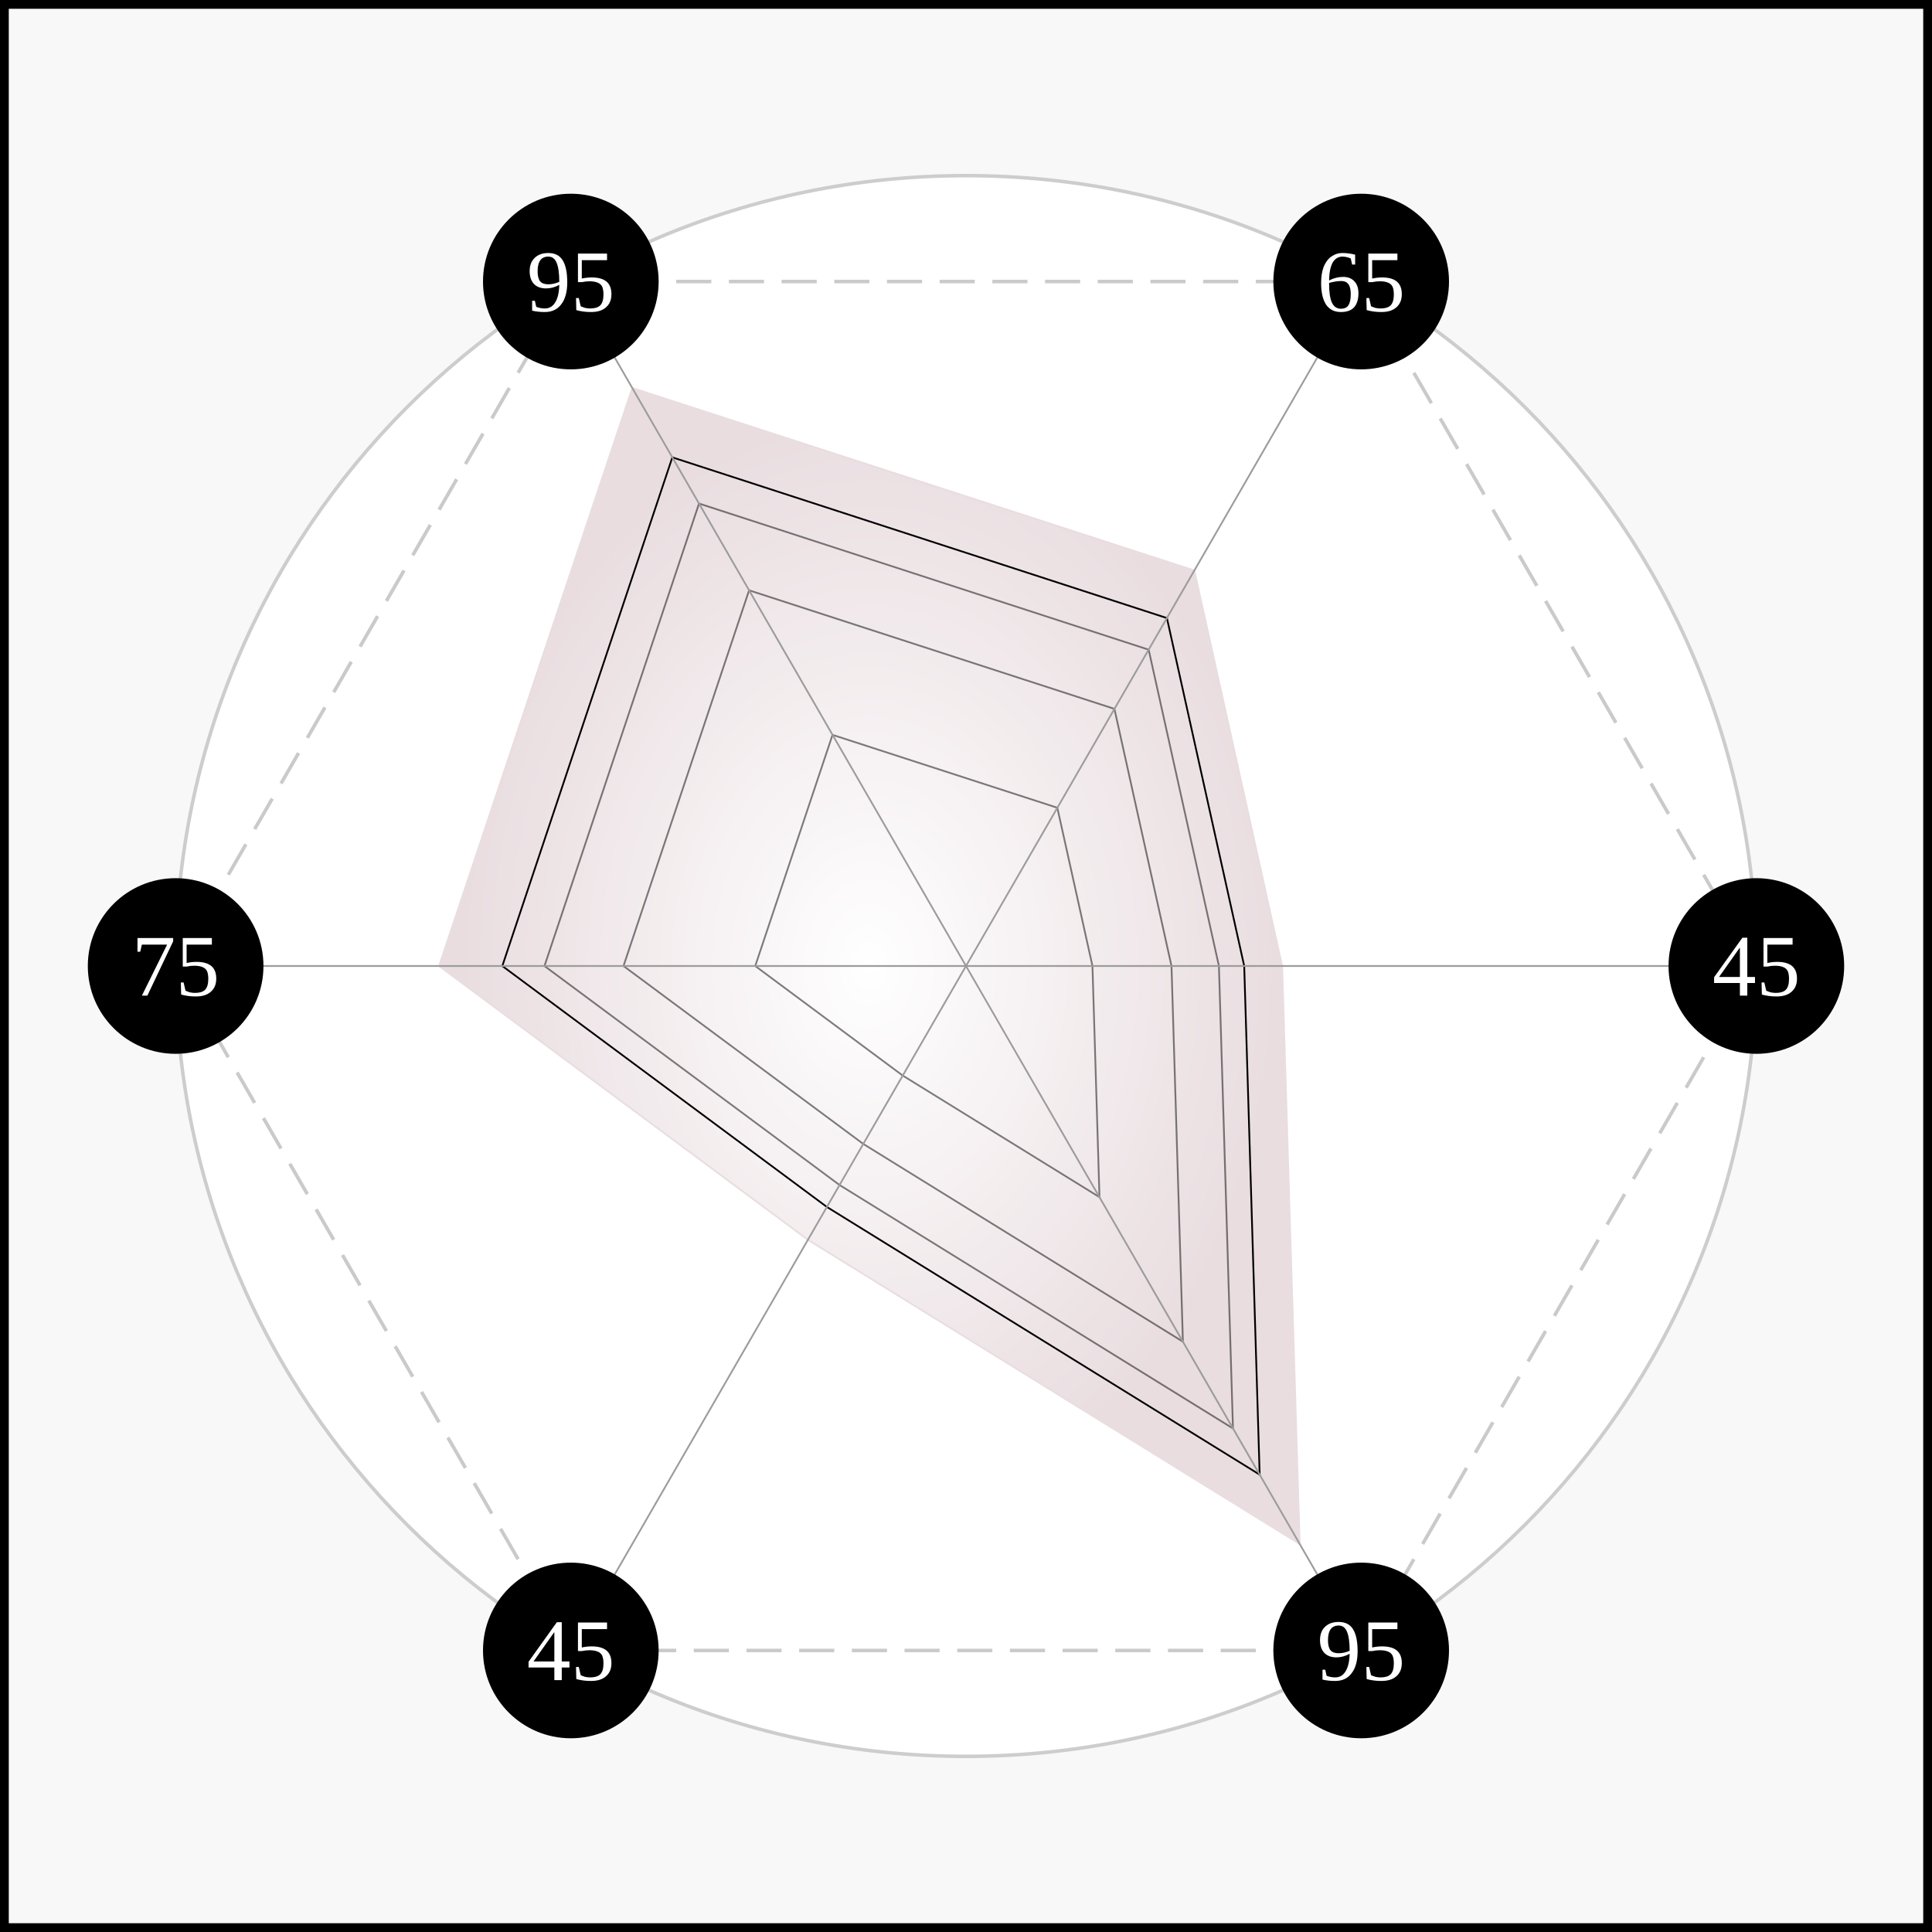
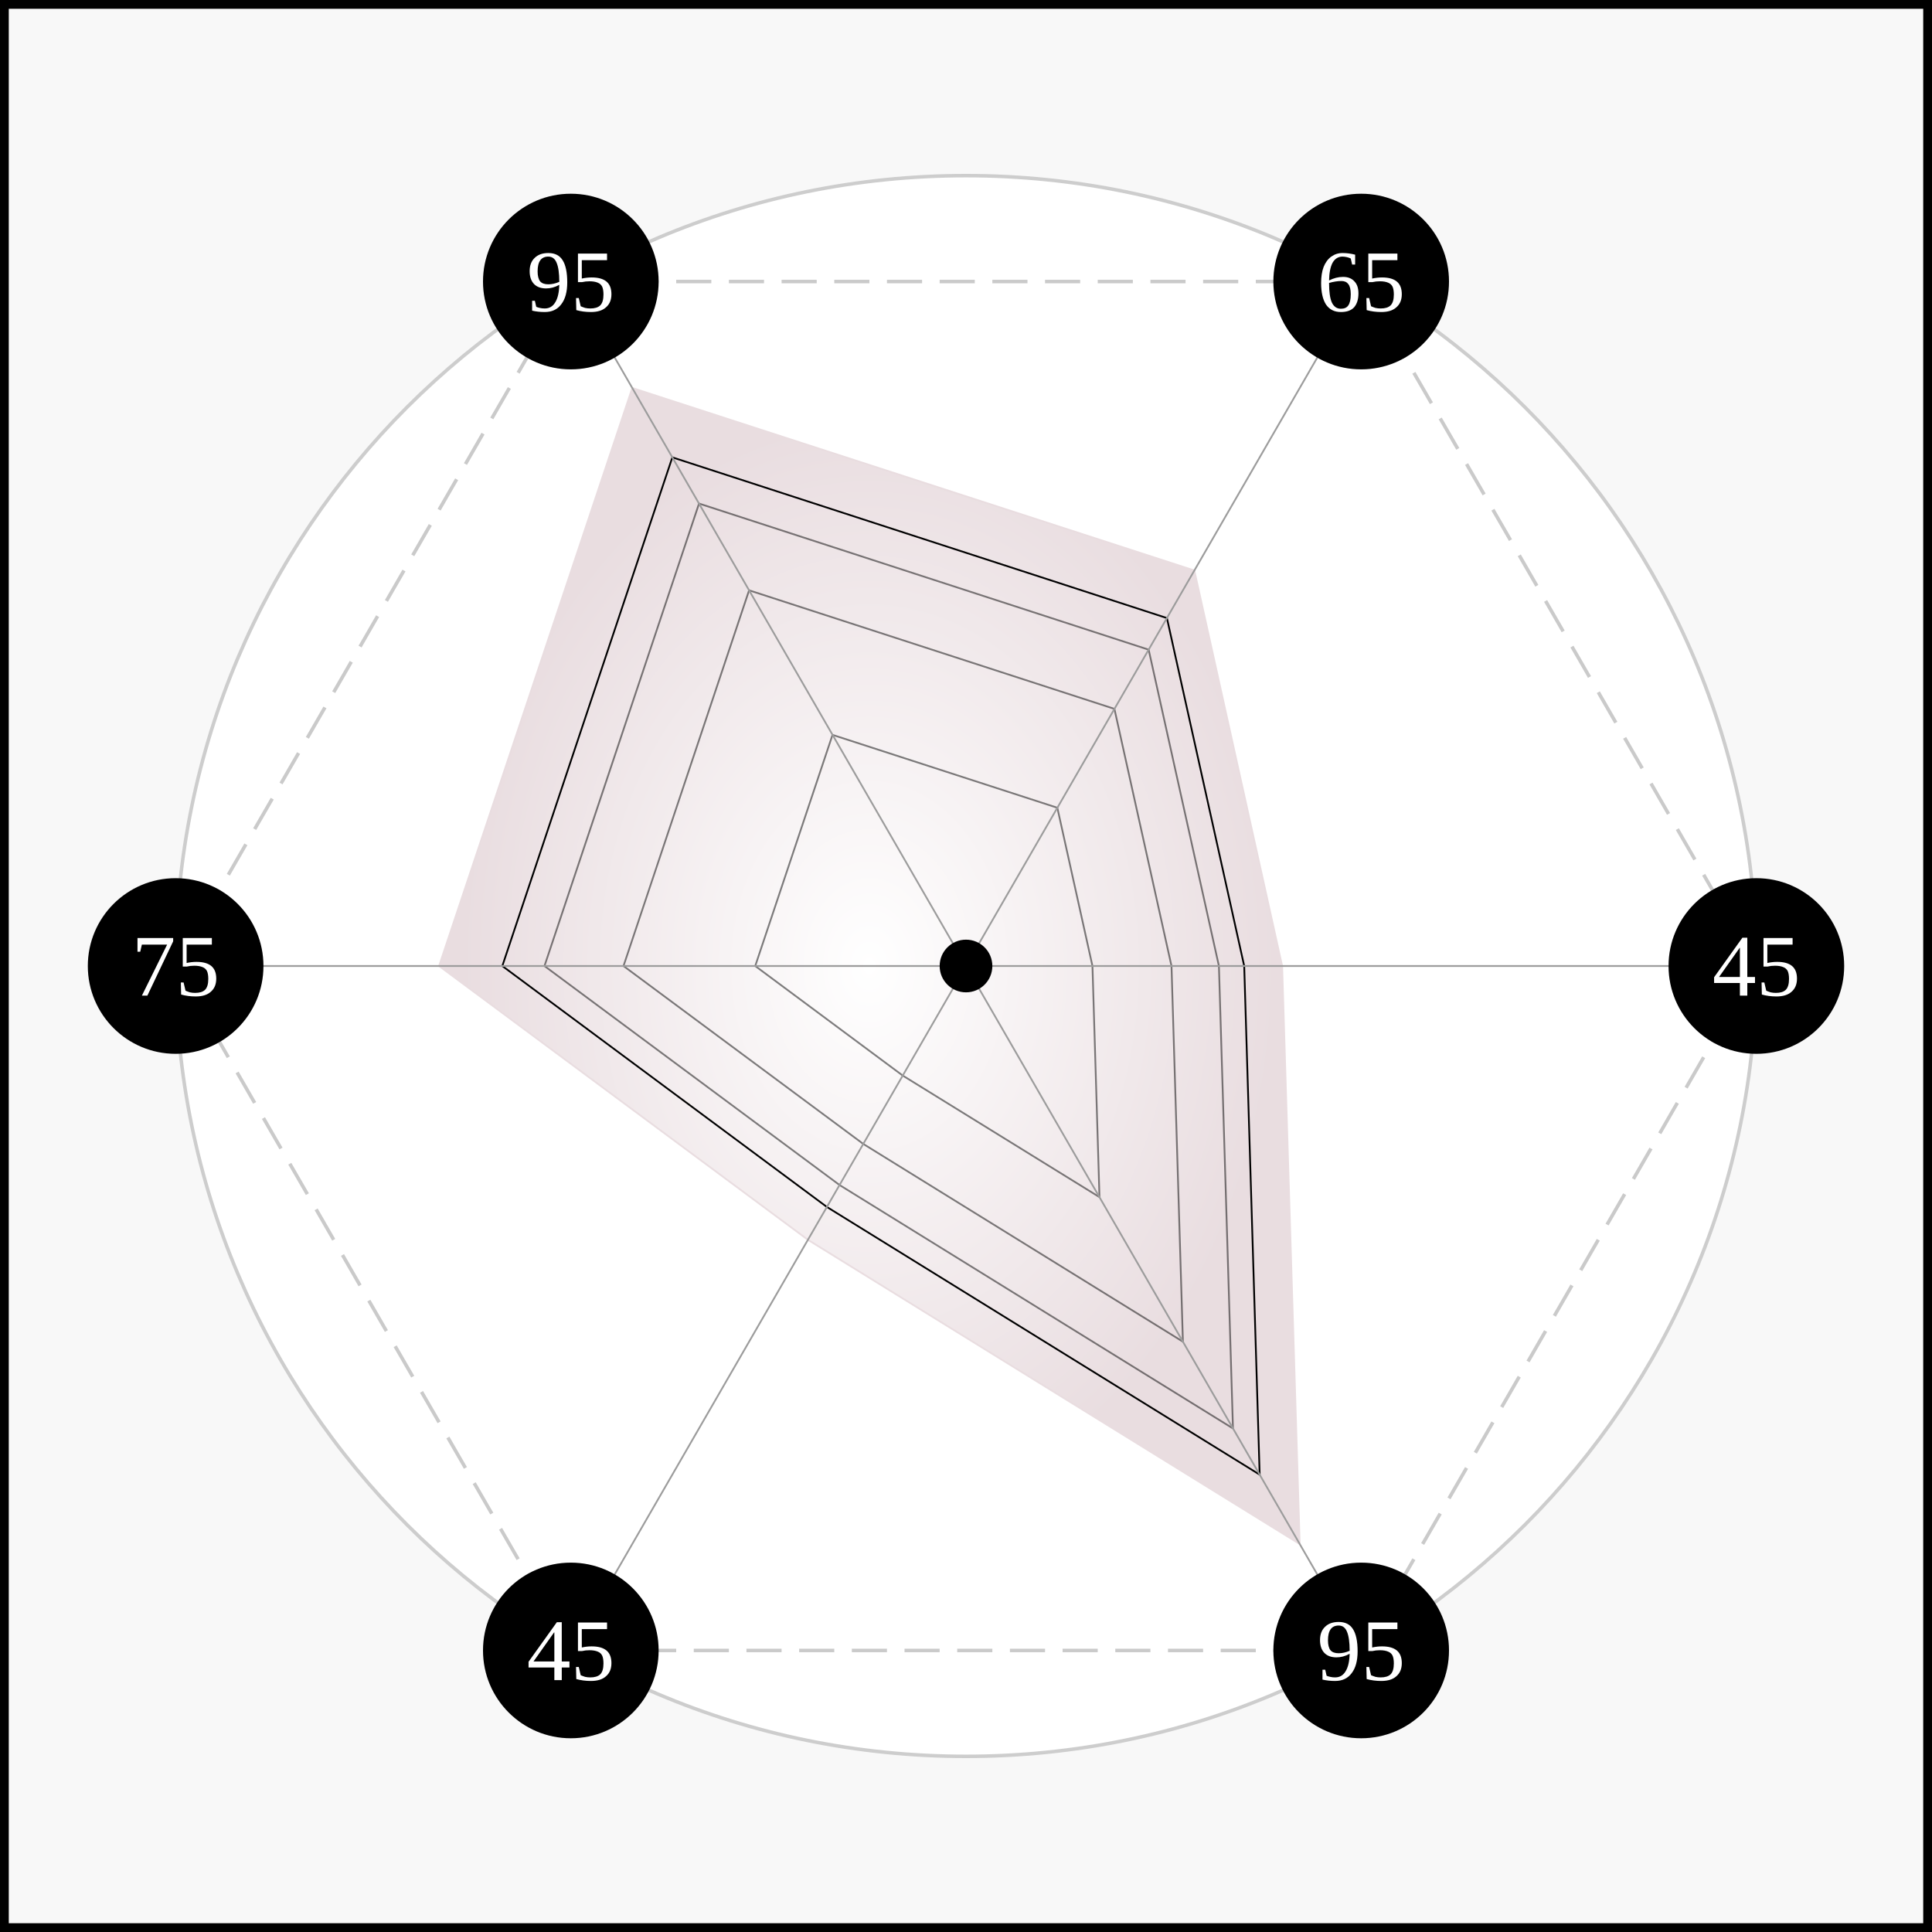
<svg xmlns="http://www.w3.org/2000/svg" width="100%" height="100%" viewBox="0 0 110 110">
  <rect width="100%" height="100%" fill="rgba(255,255,255,0.5)" stroke="black" />
  <radialGradient id="exampleGradient">
    <stop offset="0" stop-color="white" />
    <stop offset="95%" stop-color="#E9DDE0" />
  </radialGradient>
  <circle cx="55" cy="55" r="45" fill="white" stroke-width="0.2" stroke="#cdcdcd" />
  <line stroke-width="0.2" stroke-dasharray="2 1" x1="32.5" y1="16.03" x2="77.5" y2="16.03" stroke="#cacaca" />
  <line stroke-width="0.2" stroke-dasharray="2 1" x1="77.5" y1="16.03" x2="100" y2="55" stroke="#cacaca" />
  <line stroke-width="0.2" stroke-dasharray="2 1" x1="100" y1="55" x2="77.5" y2="93.97" stroke="#cacaca" />
  <line stroke-width="0.2" stroke-dasharray="2 1" x1="77.5" y1="93.97" x2="32.5" y2="93.97" stroke="#cacaca" />
  <line stroke-width="0.2" stroke-dasharray="2 1" x1="32.5" y1="93.97" x2="10" y2="55" stroke="#cacaca" />
  <line stroke-width="0.2" stroke-dasharray="2 1" x1="10" y1="55" x2="32.5" y2="16.03" stroke="#cacaca" />
  <polygon points="36,22.09 68,32.48 73,55 74,87.91 46,70.59 25,55" fill="url(#exampleGradient)" stroke="#E9DDE0" stroke-width="0.1" />
  <polygon points="38.28,26.04 66.44,35.19 70.84,55 71.72,83.96 47.08,68.72 28.6,55" fill="rgba(0,0,0,0)" stroke="black" stroke-width="0.1" />
  <polygon points="39.8,28.67 65.4,36.99 69.4,55 70.2,81.33 47.8,67.47 31,55" fill="rgba(0,0,0,0)" stroke="rgba(0, 0, 0, 0.5)" stroke-width="0.1" />
  <polygon points="42.65,33.61 63.45,40.36 66.7,55 67.35,76.39 49.15,65.13 35.5,55" fill="rgba(0,0,0,0)" stroke="rgba(0, 0, 0, 0.5)" stroke-width="0.1" />
  <polygon points="47.4,41.84 60.2,45.99 62.2,55 62.6,68.16 51.4,61.24 43,55" fill="rgba(0,0,0,0)" stroke="rgba(0, 0, 0, 0.5)" stroke-width="0.1" />
  <line stroke-width="0.1" x1="32.5" y1="16.03" x2="55" y2="55" stroke="#9c9c9c" />
  <line stroke-width="0.1" x1="77.5" y1="16.03" x2="55" y2="55" stroke="#9c9c9c" />
  <line stroke-width="0.1" x1="100" y1="55" x2="55" y2="55" stroke="#9c9c9c" />
  <line stroke-width="0.1" x1="77.5" y1="93.97" x2="55" y2="55" stroke="#9c9c9c" />
  <line stroke-width="0.1" x1="32.5" y1="93.97" x2="55" y2="55" stroke="#9c9c9c" />
  <line stroke-width="0.1" x1="10" y1="55" x2="55" y2="55" stroke="#9c9c9c" />
  <circle cx="32.5" cy="16.03" r="5" fill="black" />
  <text x="32.5" y="16.03" font-size="5" dominant-baseline="central" text-anchor="middle" fill="white">95</text>
  <circle cx="77.5" cy="16.03" r="5" fill="black" />
  <text x="77.5" y="16.03" font-size="5" dominant-baseline="central" text-anchor="middle" fill="white">65</text>
  <circle cx="100" cy="55" r="5" fill="black" />
  <text x="100" y="55" font-size="5" dominant-baseline="central" text-anchor="middle" fill="white">45</text>
  <circle cx="77.5" cy="93.97" r="5" fill="black" />
  <text x="77.5" y="93.97" font-size="5" dominant-baseline="central" text-anchor="middle" fill="white">95</text>
  <circle cx="32.5" cy="93.97" r="5" fill="black" />
  <text x="32.5" y="93.97" font-size="5" dominant-baseline="central" text-anchor="middle" fill="white">45</text>
  <circle cx="10" cy="55" r="5" fill="black" />
  <text x="10" y="55" font-size="5" dominant-baseline="central" text-anchor="middle" fill="white">75</text>
+   <circle cx="55" cy="55" r="1.5" fill="black" />
</svg>
